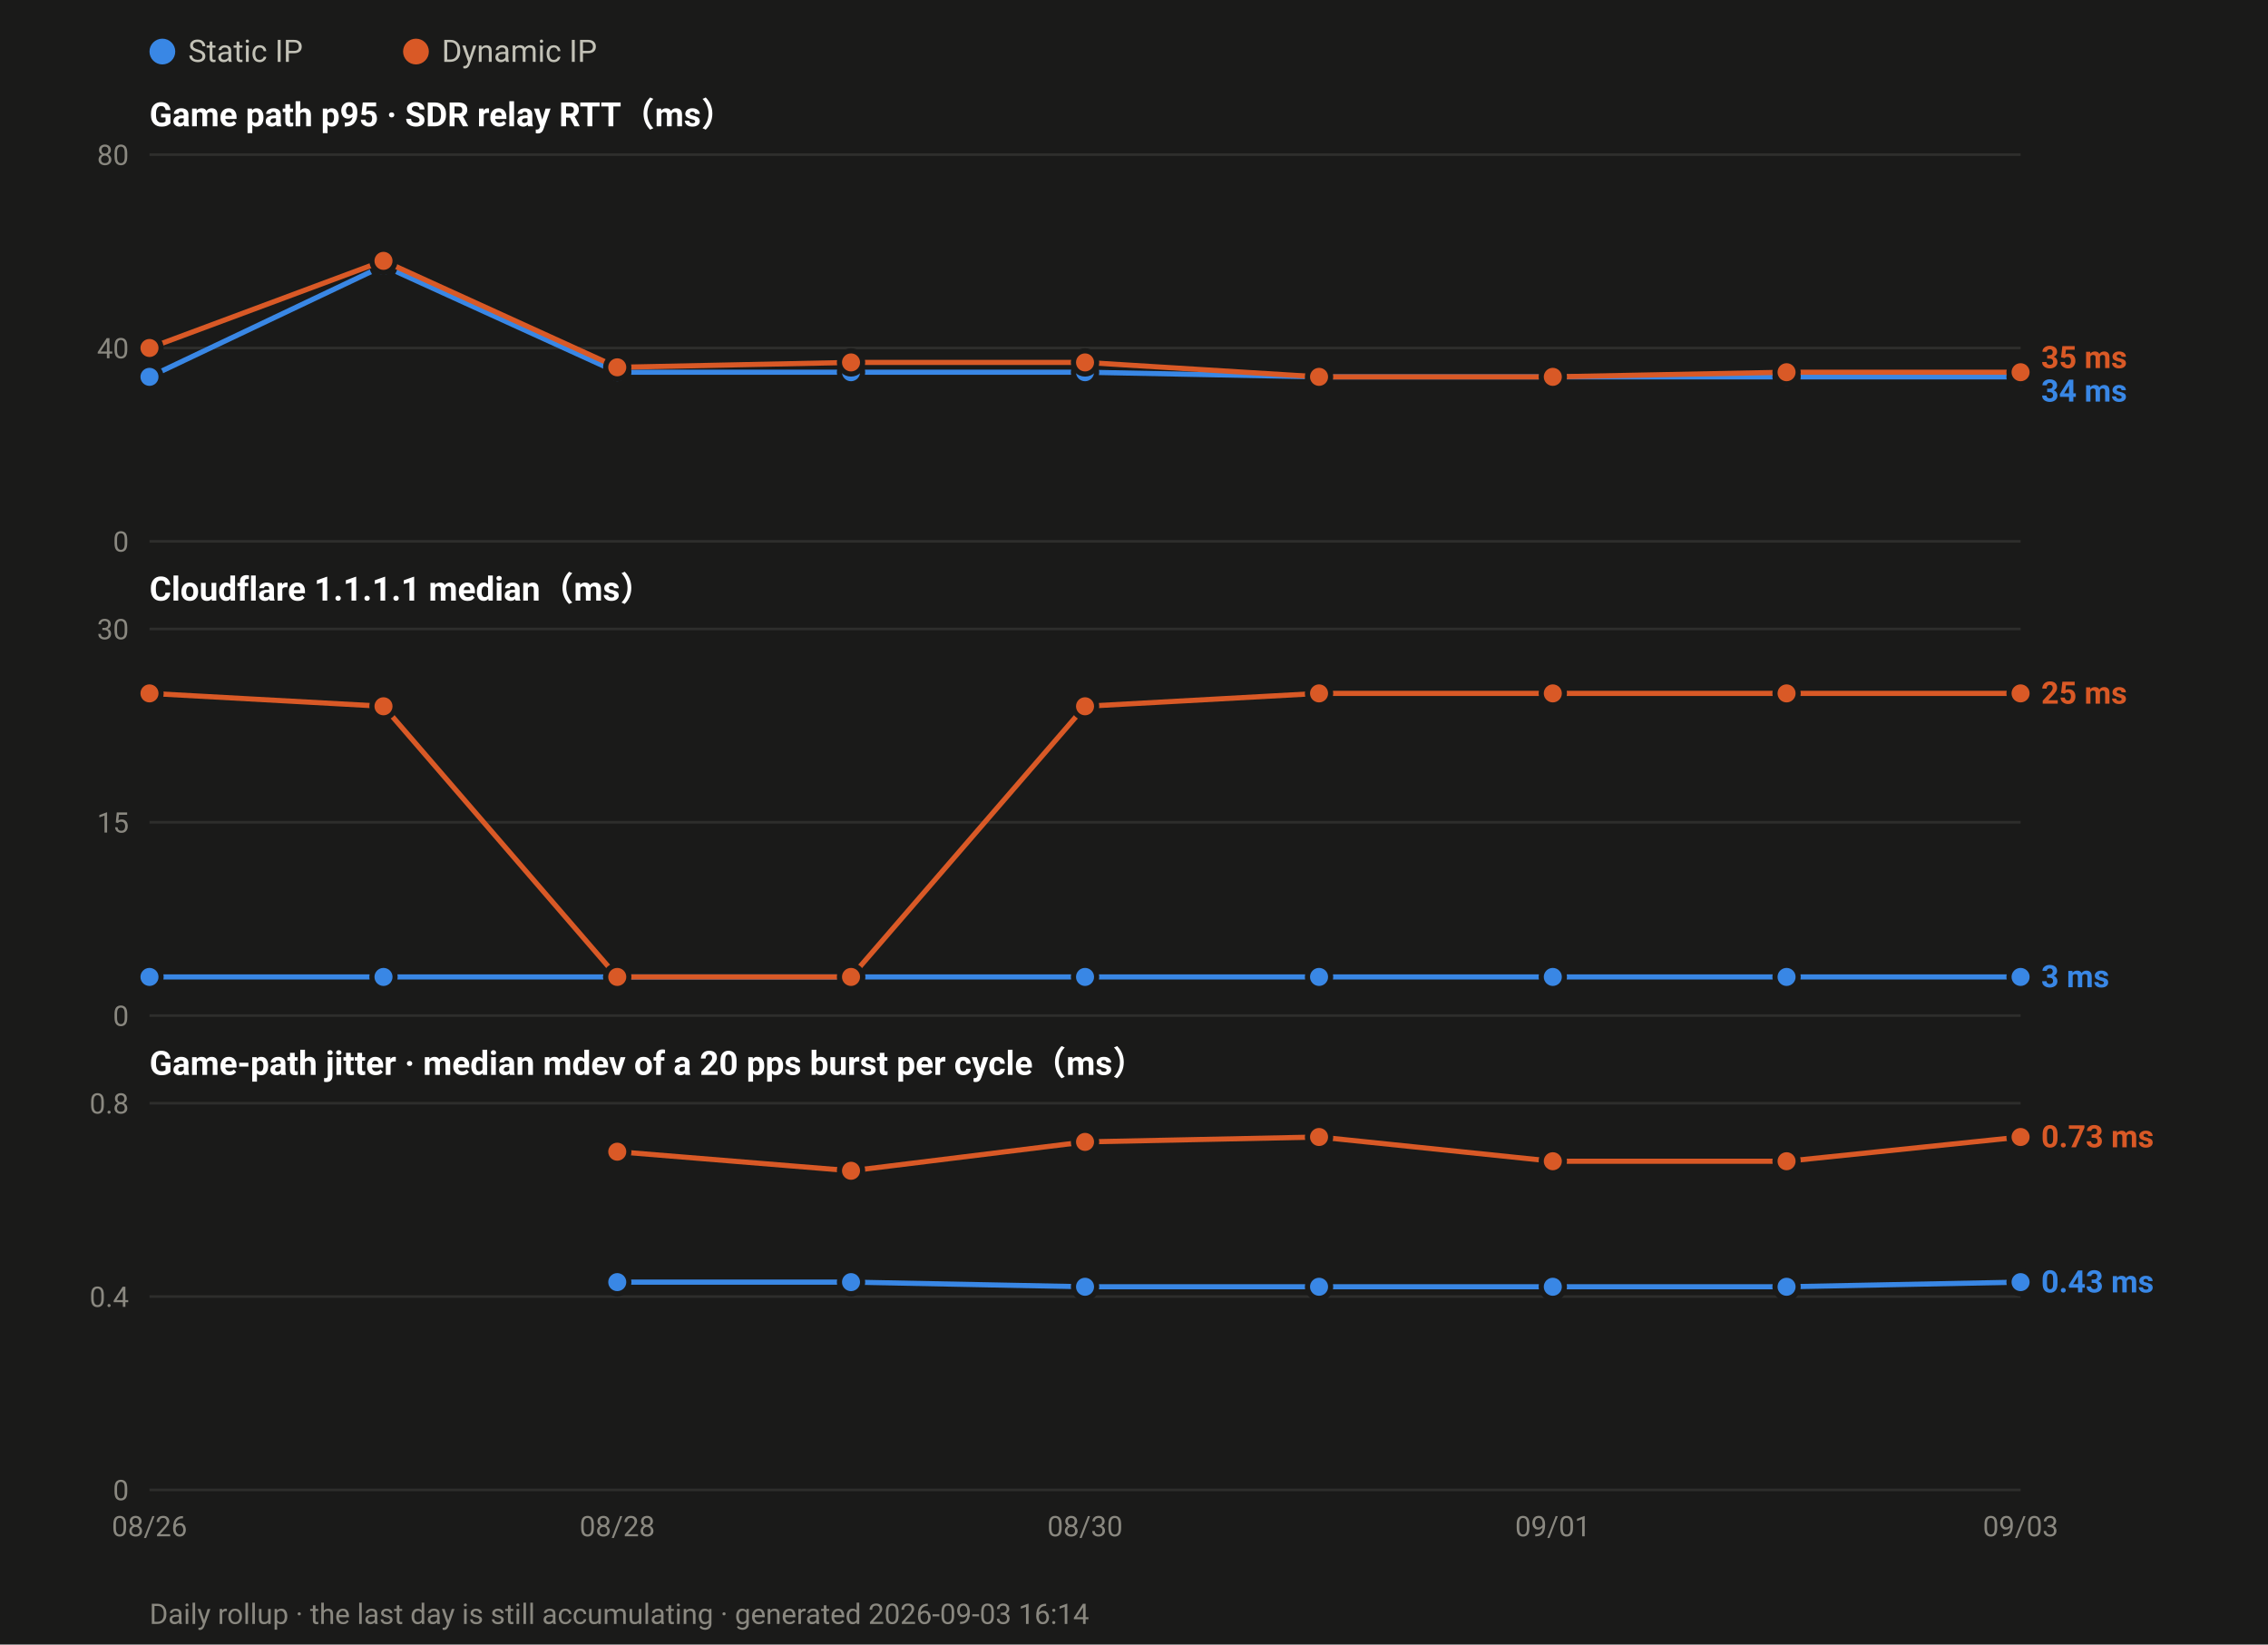
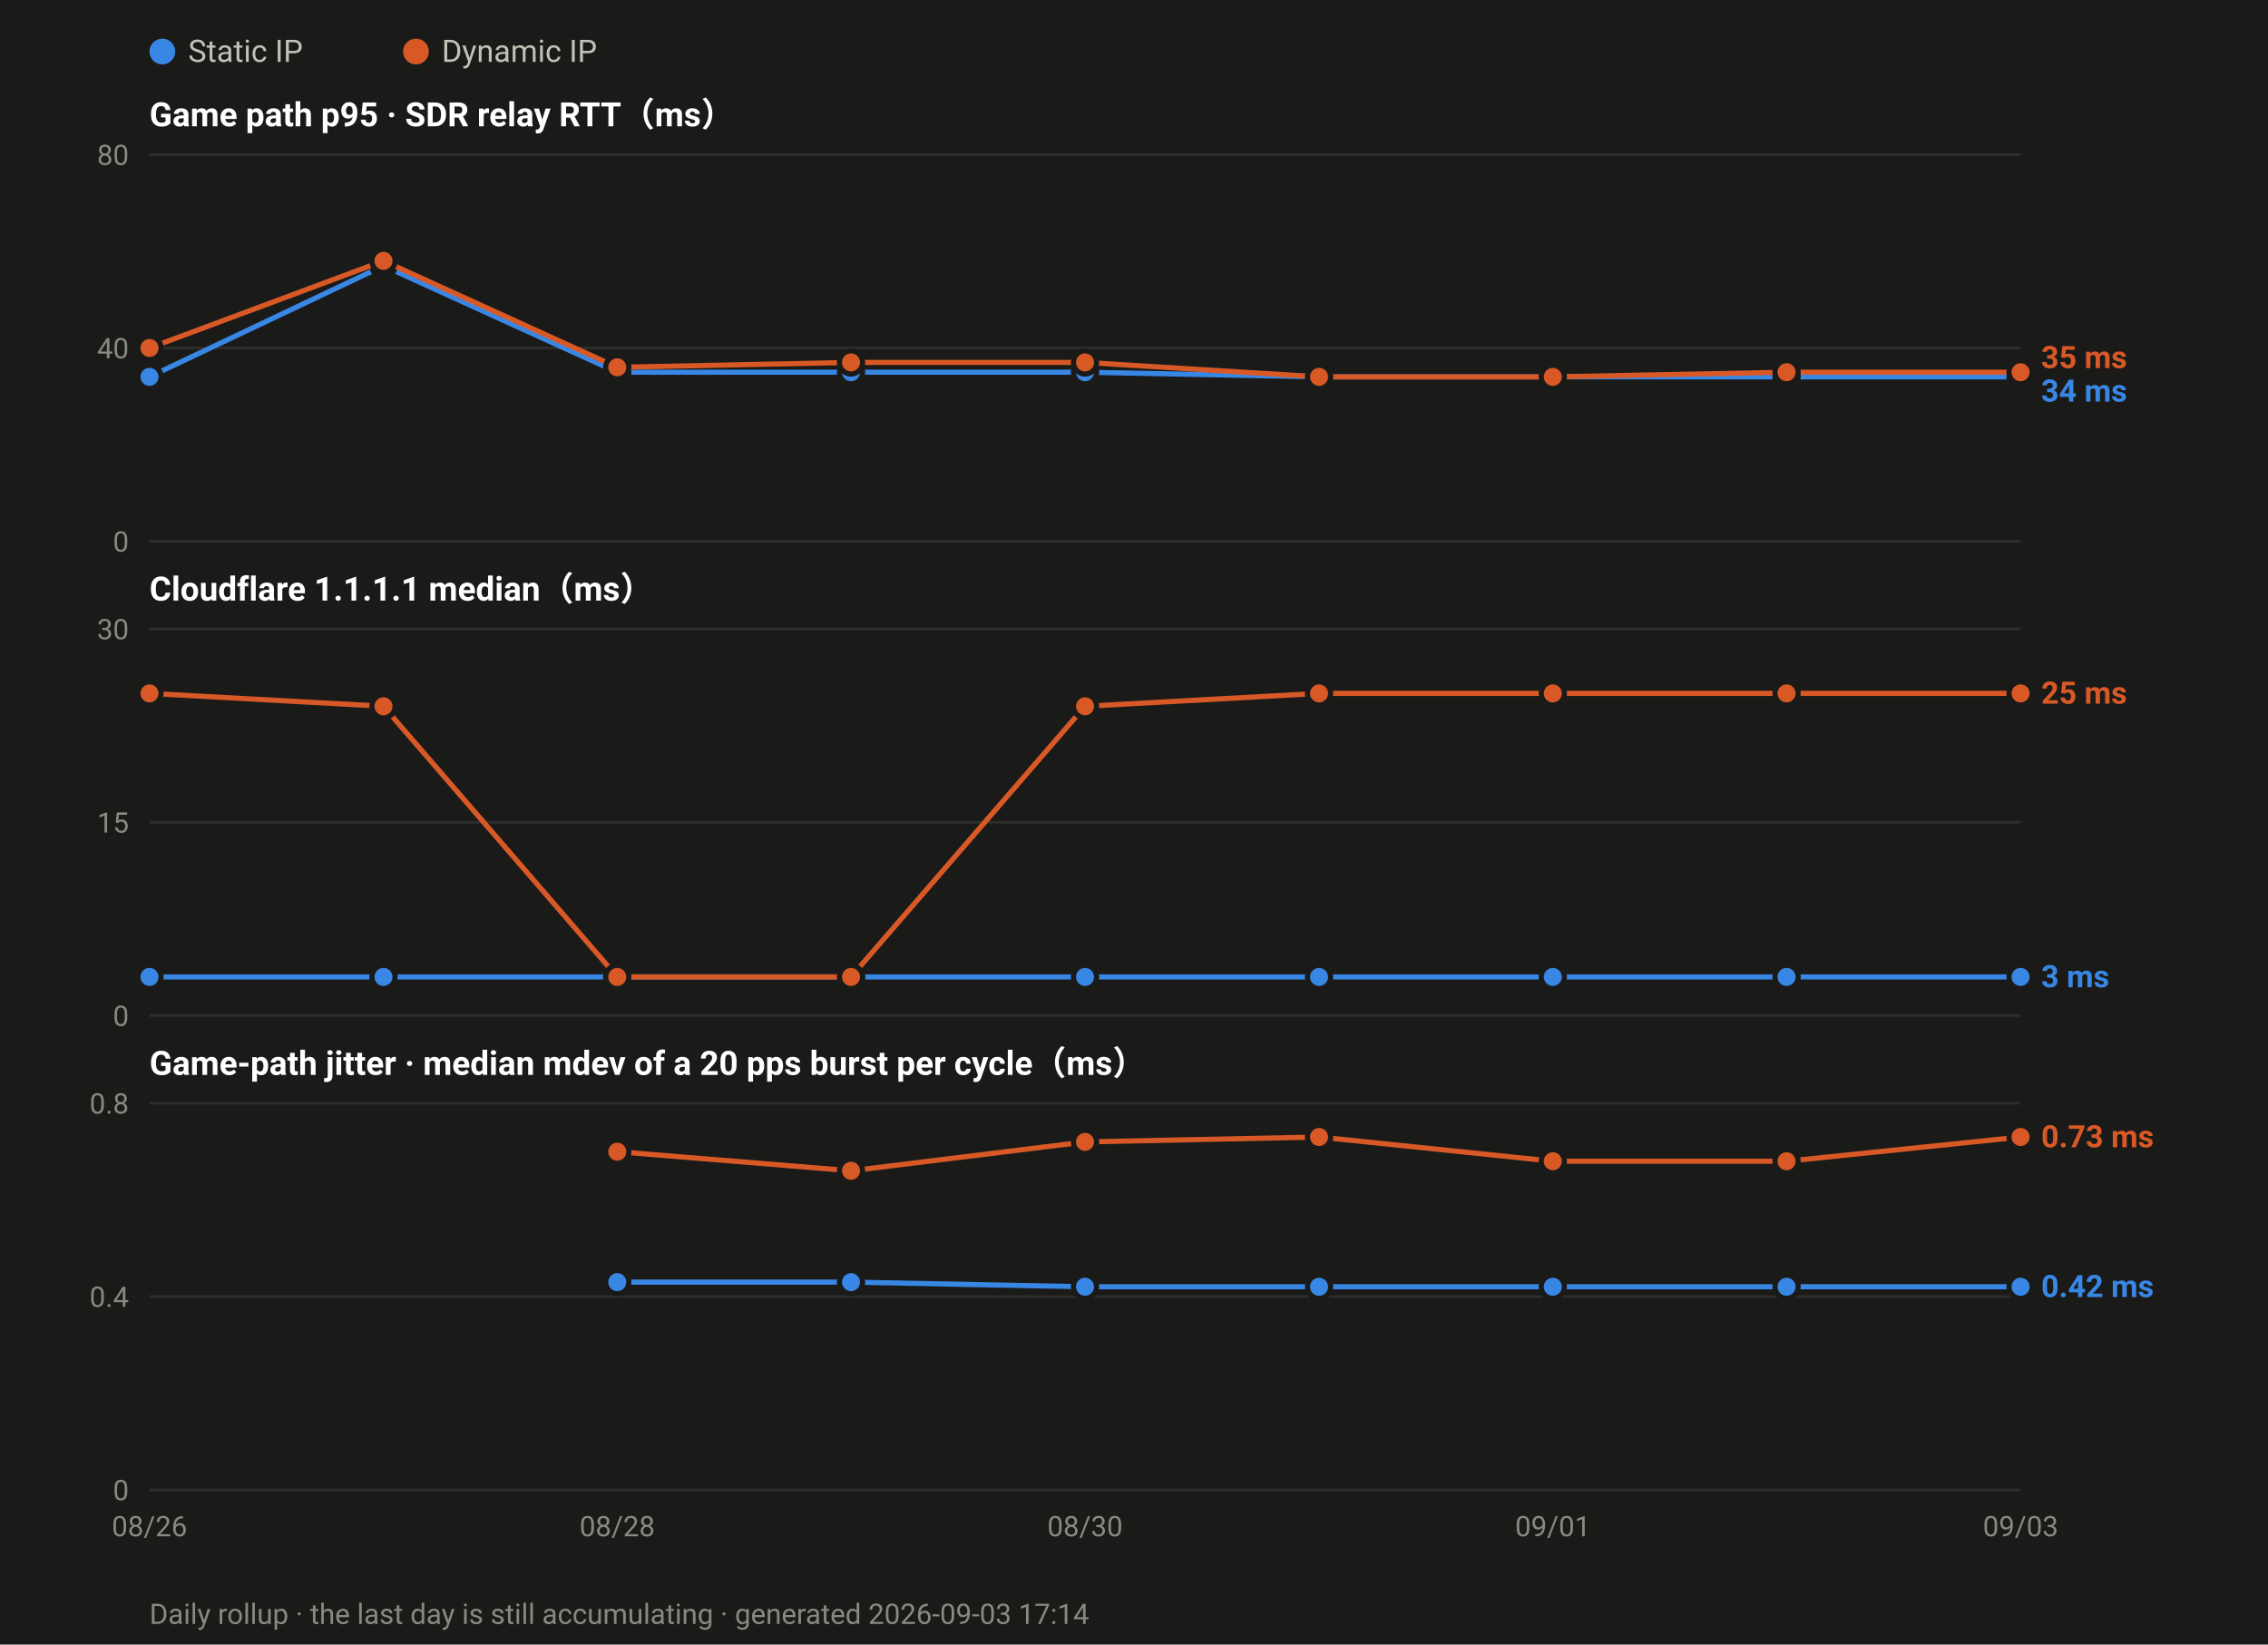
<svg xmlns="http://www.w3.org/2000/svg" width="880" height="638" viewBox="0 0 880 638" font-family="ui-sans-serif,-apple-system,Segoe UI,Roboto,Helvetica,Arial,sans-serif">
  <rect width="880" height="638" fill="#1a1a19" />
  <circle cx="63.0" cy="20" r="5" fill="#3987e5" />
  <text x="73.0" y="24" font-size="12" fill="#c3c2b7">Static IP</text>
  <circle cx="161.4" cy="20" r="5" fill="#d95926" />
  <text x="171.4" y="24" font-size="12" fill="#c3c2b7">Dynamic IP</text>
  <text x="58" y="49.0" font-size="13" font-weight="600" fill="#ffffff">Game path p95 · SDR relay RTT（ms）</text>
  <line x1="58" y1="210.0" x2="784.0" y2="210.0" stroke="#2e2e2c" stroke-width="1" />
  <text x="50" y="214.0" font-size="11" text-anchor="end" fill="#8a8880">0</text>
  <line x1="58" y1="135.0" x2="784.0" y2="135.0" stroke="#2e2e2c" stroke-width="1" />
  <text x="50" y="139.0" font-size="11" text-anchor="end" fill="#8a8880">40</text>
  <line x1="58" y1="60.0" x2="784.0" y2="60.0" stroke="#2e2e2c" stroke-width="1" />
  <text x="50" y="64.0" font-size="11" text-anchor="end" fill="#8a8880">80</text>
  <polyline fill="none" stroke="#3987e5" stroke-width="2" stroke-linejoin="round" points="58.0,146.2 148.8,103.1 239.5,144.4 330.2,144.4 421.0,144.4 511.8,146.2 602.5,146.2 693.2,146.2 784.0,146.2" />
  <circle cx="58.0" cy="146.2" r="4.5" fill="#3987e5" stroke="#1a1a19" stroke-width="2" />
  <circle cx="148.8" cy="103.1" r="4.5" fill="#3987e5" stroke="#1a1a19" stroke-width="2" />
  <circle cx="239.5" cy="144.4" r="4.5" fill="#3987e5" stroke="#1a1a19" stroke-width="2" />
  <circle cx="330.2" cy="144.4" r="4.5" fill="#3987e5" stroke="#1a1a19" stroke-width="2" />
  <circle cx="421.0" cy="144.4" r="4.5" fill="#3987e5" stroke="#1a1a19" stroke-width="2" />
  <circle cx="511.8" cy="146.2" r="4.5" fill="#3987e5" stroke="#1a1a19" stroke-width="2" />
  <circle cx="602.5" cy="146.2" r="4.5" fill="#3987e5" stroke="#1a1a19" stroke-width="2" />
  <circle cx="693.2" cy="146.2" r="4.5" fill="#3987e5" stroke="#1a1a19" stroke-width="2" />
  <circle cx="784.0" cy="146.2" r="4.5" fill="#3987e5" stroke="#1a1a19" stroke-width="2" />
  <polyline fill="none" stroke="#d95926" stroke-width="2" stroke-linejoin="round" points="58.0,135.0 148.8,101.2 239.5,142.5 330.2,140.6 421.0,140.6 511.8,146.2 602.5,146.2 693.2,144.4 784.0,144.4" />
  <circle cx="58.0" cy="135.0" r="4.5" fill="#d95926" stroke="#1a1a19" stroke-width="2" />
  <circle cx="148.8" cy="101.2" r="4.5" fill="#d95926" stroke="#1a1a19" stroke-width="2" />
  <circle cx="239.5" cy="142.5" r="4.5" fill="#d95926" stroke="#1a1a19" stroke-width="2" />
  <circle cx="330.2" cy="140.6" r="4.5" fill="#d95926" stroke="#1a1a19" stroke-width="2" />
  <circle cx="421.0" cy="140.6" r="4.5" fill="#d95926" stroke="#1a1a19" stroke-width="2" />
  <circle cx="511.8" cy="146.2" r="4.5" fill="#d95926" stroke="#1a1a19" stroke-width="2" />
  <circle cx="602.5" cy="146.2" r="4.5" fill="#d95926" stroke="#1a1a19" stroke-width="2" />
  <circle cx="693.2" cy="144.4" r="4.5" fill="#d95926" stroke="#1a1a19" stroke-width="2" />
  <circle cx="784.0" cy="144.4" r="4.5" fill="#d95926" stroke="#1a1a19" stroke-width="2" />
  <text x="792.0" y="142.8" font-size="12" font-weight="600" fill="#d95926">35 ms</text>
  <text x="792.0" y="155.8" font-size="12" font-weight="600" fill="#3987e5">34 ms</text>
  <text x="58" y="233.0" font-size="13" font-weight="600" fill="#ffffff">Cloudflare 1.1.1.1 median（ms）</text>
  <line x1="58" y1="394.0" x2="784.0" y2="394.0" stroke="#2e2e2c" stroke-width="1" />
  <text x="50" y="398.0" font-size="11" text-anchor="end" fill="#8a8880">0</text>
  <line x1="58" y1="319.0" x2="784.0" y2="319.0" stroke="#2e2e2c" stroke-width="1" />
  <text x="50" y="323.0" font-size="11" text-anchor="end" fill="#8a8880">15</text>
  <line x1="58" y1="244.0" x2="784.0" y2="244.0" stroke="#2e2e2c" stroke-width="1" />
  <text x="50" y="248.0" font-size="11" text-anchor="end" fill="#8a8880">30</text>
  <polyline fill="none" stroke="#3987e5" stroke-width="2" stroke-linejoin="round" points="58.0,379.0 148.8,379.0 239.5,379.0 330.2,379.0 421.0,379.0 511.8,379.0 602.5,379.0 693.2,379.0 784.0,379.0" />
  <circle cx="58.0" cy="379.0" r="4.5" fill="#3987e5" stroke="#1a1a19" stroke-width="2" />
  <circle cx="148.8" cy="379.0" r="4.5" fill="#3987e5" stroke="#1a1a19" stroke-width="2" />
  <circle cx="239.5" cy="379.0" r="4.5" fill="#3987e5" stroke="#1a1a19" stroke-width="2" />
  <circle cx="330.2" cy="379.0" r="4.5" fill="#3987e5" stroke="#1a1a19" stroke-width="2" />
  <circle cx="421.0" cy="379.0" r="4.5" fill="#3987e5" stroke="#1a1a19" stroke-width="2" />
  <circle cx="511.8" cy="379.0" r="4.5" fill="#3987e5" stroke="#1a1a19" stroke-width="2" />
  <circle cx="602.5" cy="379.0" r="4.5" fill="#3987e5" stroke="#1a1a19" stroke-width="2" />
  <circle cx="693.2" cy="379.0" r="4.5" fill="#3987e5" stroke="#1a1a19" stroke-width="2" />
  <circle cx="784.0" cy="379.0" r="4.5" fill="#3987e5" stroke="#1a1a19" stroke-width="2" />
  <polyline fill="none" stroke="#d95926" stroke-width="2" stroke-linejoin="round" points="58.0,269.0 148.8,274.0 239.5,379.0 330.2,379.0 421.0,274.0 511.8,269.0 602.5,269.0 693.2,269.0 784.0,269.0" />
  <circle cx="58.0" cy="269.0" r="4.5" fill="#d95926" stroke="#1a1a19" stroke-width="2" />
  <circle cx="148.8" cy="274.0" r="4.5" fill="#d95926" stroke="#1a1a19" stroke-width="2" />
  <circle cx="239.5" cy="379.0" r="4.5" fill="#d95926" stroke="#1a1a19" stroke-width="2" />
  <circle cx="330.2" cy="379.0" r="4.5" fill="#d95926" stroke="#1a1a19" stroke-width="2" />
  <circle cx="421.0" cy="274.0" r="4.5" fill="#d95926" stroke="#1a1a19" stroke-width="2" />
  <circle cx="511.8" cy="269.0" r="4.5" fill="#d95926" stroke="#1a1a19" stroke-width="2" />
  <circle cx="602.5" cy="269.0" r="4.5" fill="#d95926" stroke="#1a1a19" stroke-width="2" />
  <circle cx="693.2" cy="269.0" r="4.5" fill="#d95926" stroke="#1a1a19" stroke-width="2" />
  <circle cx="784.0" cy="269.0" r="4.5" fill="#d95926" stroke="#1a1a19" stroke-width="2" />
  <text x="792.0" y="273.0" font-size="12" font-weight="600" fill="#d95926">25 ms</text>
  <text x="792.0" y="383.0" font-size="12" font-weight="600" fill="#3987e5">3 ms</text>
  <text x="58" y="417.0" font-size="13" font-weight="600" fill="#ffffff">Game-path jitter · median mdev of a 20 pps burst per cycle（ms）</text>
  <line x1="58" y1="578.0" x2="784.0" y2="578.0" stroke="#2e2e2c" stroke-width="1" />
  <text x="50" y="582.0" font-size="11" text-anchor="end" fill="#8a8880">0</text>
  <line x1="58" y1="503.0" x2="784.0" y2="503.0" stroke="#2e2e2c" stroke-width="1" />
  <text x="50" y="507.0" font-size="11" text-anchor="end" fill="#8a8880">0.4</text>
  <line x1="58" y1="428.0" x2="784.0" y2="428.0" stroke="#2e2e2c" stroke-width="1" />
  <text x="50" y="432.0" font-size="11" text-anchor="end" fill="#8a8880">0.8</text>
-   <polyline fill="none" stroke="#3987e5" stroke-width="2" stroke-linejoin="round" points="239.5,497.4 330.2,497.4 421.0,499.2 511.8,499.2 602.5,499.2 693.2,499.2 784.0,497.4" />
+   <polyline fill="none" stroke="#3987e5" stroke-width="2" stroke-linejoin="round" points="239.5,497.4 330.2,497.4 421.0,499.2 511.8,499.2 602.5,499.2 693.2,499.2 784.0,499.2" />
  <circle cx="239.5" cy="497.4" r="4.5" fill="#3987e5" stroke="#1a1a19" stroke-width="2" />
  <circle cx="330.2" cy="497.4" r="4.5" fill="#3987e5" stroke="#1a1a19" stroke-width="2" />
  <circle cx="421.0" cy="499.2" r="4.5" fill="#3987e5" stroke="#1a1a19" stroke-width="2" />
  <circle cx="511.8" cy="499.2" r="4.5" fill="#3987e5" stroke="#1a1a19" stroke-width="2" />
  <circle cx="602.5" cy="499.2" r="4.5" fill="#3987e5" stroke="#1a1a19" stroke-width="2" />
  <circle cx="693.2" cy="499.2" r="4.5" fill="#3987e5" stroke="#1a1a19" stroke-width="2" />
-   <circle cx="784.0" cy="497.4" r="4.5" fill="#3987e5" stroke="#1a1a19" stroke-width="2" />
+   <circle cx="784.0" cy="499.2" r="4.5" fill="#3987e5" stroke="#1a1a19" stroke-width="2" />
  <polyline fill="none" stroke="#d95926" stroke-width="2" stroke-linejoin="round" points="239.5,446.8 330.2,454.2 421.0,443.0 511.8,441.1 602.5,450.5 693.2,450.5 784.0,441.1" />
  <circle cx="239.5" cy="446.8" r="4.5" fill="#d95926" stroke="#1a1a19" stroke-width="2" />
  <circle cx="330.2" cy="454.2" r="4.5" fill="#d95926" stroke="#1a1a19" stroke-width="2" />
  <circle cx="421.0" cy="443.0" r="4.5" fill="#d95926" stroke="#1a1a19" stroke-width="2" />
  <circle cx="511.8" cy="441.1" r="4.5" fill="#d95926" stroke="#1a1a19" stroke-width="2" />
  <circle cx="602.5" cy="450.5" r="4.5" fill="#d95926" stroke="#1a1a19" stroke-width="2" />
  <circle cx="693.2" cy="450.5" r="4.5" fill="#d95926" stroke="#1a1a19" stroke-width="2" />
  <circle cx="784.0" cy="441.1" r="4.5" fill="#d95926" stroke="#1a1a19" stroke-width="2" />
  <text x="792.0" y="445.1" font-size="12" font-weight="600" fill="#d95926">0.73 ms</text>
-   <text x="792.0" y="501.4" font-size="12" font-weight="600" fill="#3987e5">0.43 ms</text>
+   <text x="792.0" y="503.2" font-size="12" font-weight="600" fill="#3987e5">0.42 ms</text>
  <text x="58.0" y="596.0" font-size="11" text-anchor="middle" fill="#8a8880">08/26</text>
  <text x="239.5" y="596.0" font-size="11" text-anchor="middle" fill="#8a8880">08/28</text>
  <text x="421.0" y="596.0" font-size="11" text-anchor="middle" fill="#8a8880">08/30</text>
  <text x="602.5" y="596.0" font-size="11" text-anchor="middle" fill="#8a8880">09/01</text>
  <text x="784.0" y="596.0" font-size="11" text-anchor="middle" fill="#8a8880">09/03</text>
-   <text x="58" y="630" font-size="11" fill="#8a8880">Daily rollup · the last day is still accumulating · generated 2026-09-03 16:14</text>
+   <text x="58" y="630" font-size="11" fill="#8a8880">Daily rollup · the last day is still accumulating · generated 2026-09-03 17:14</text>
</svg>
